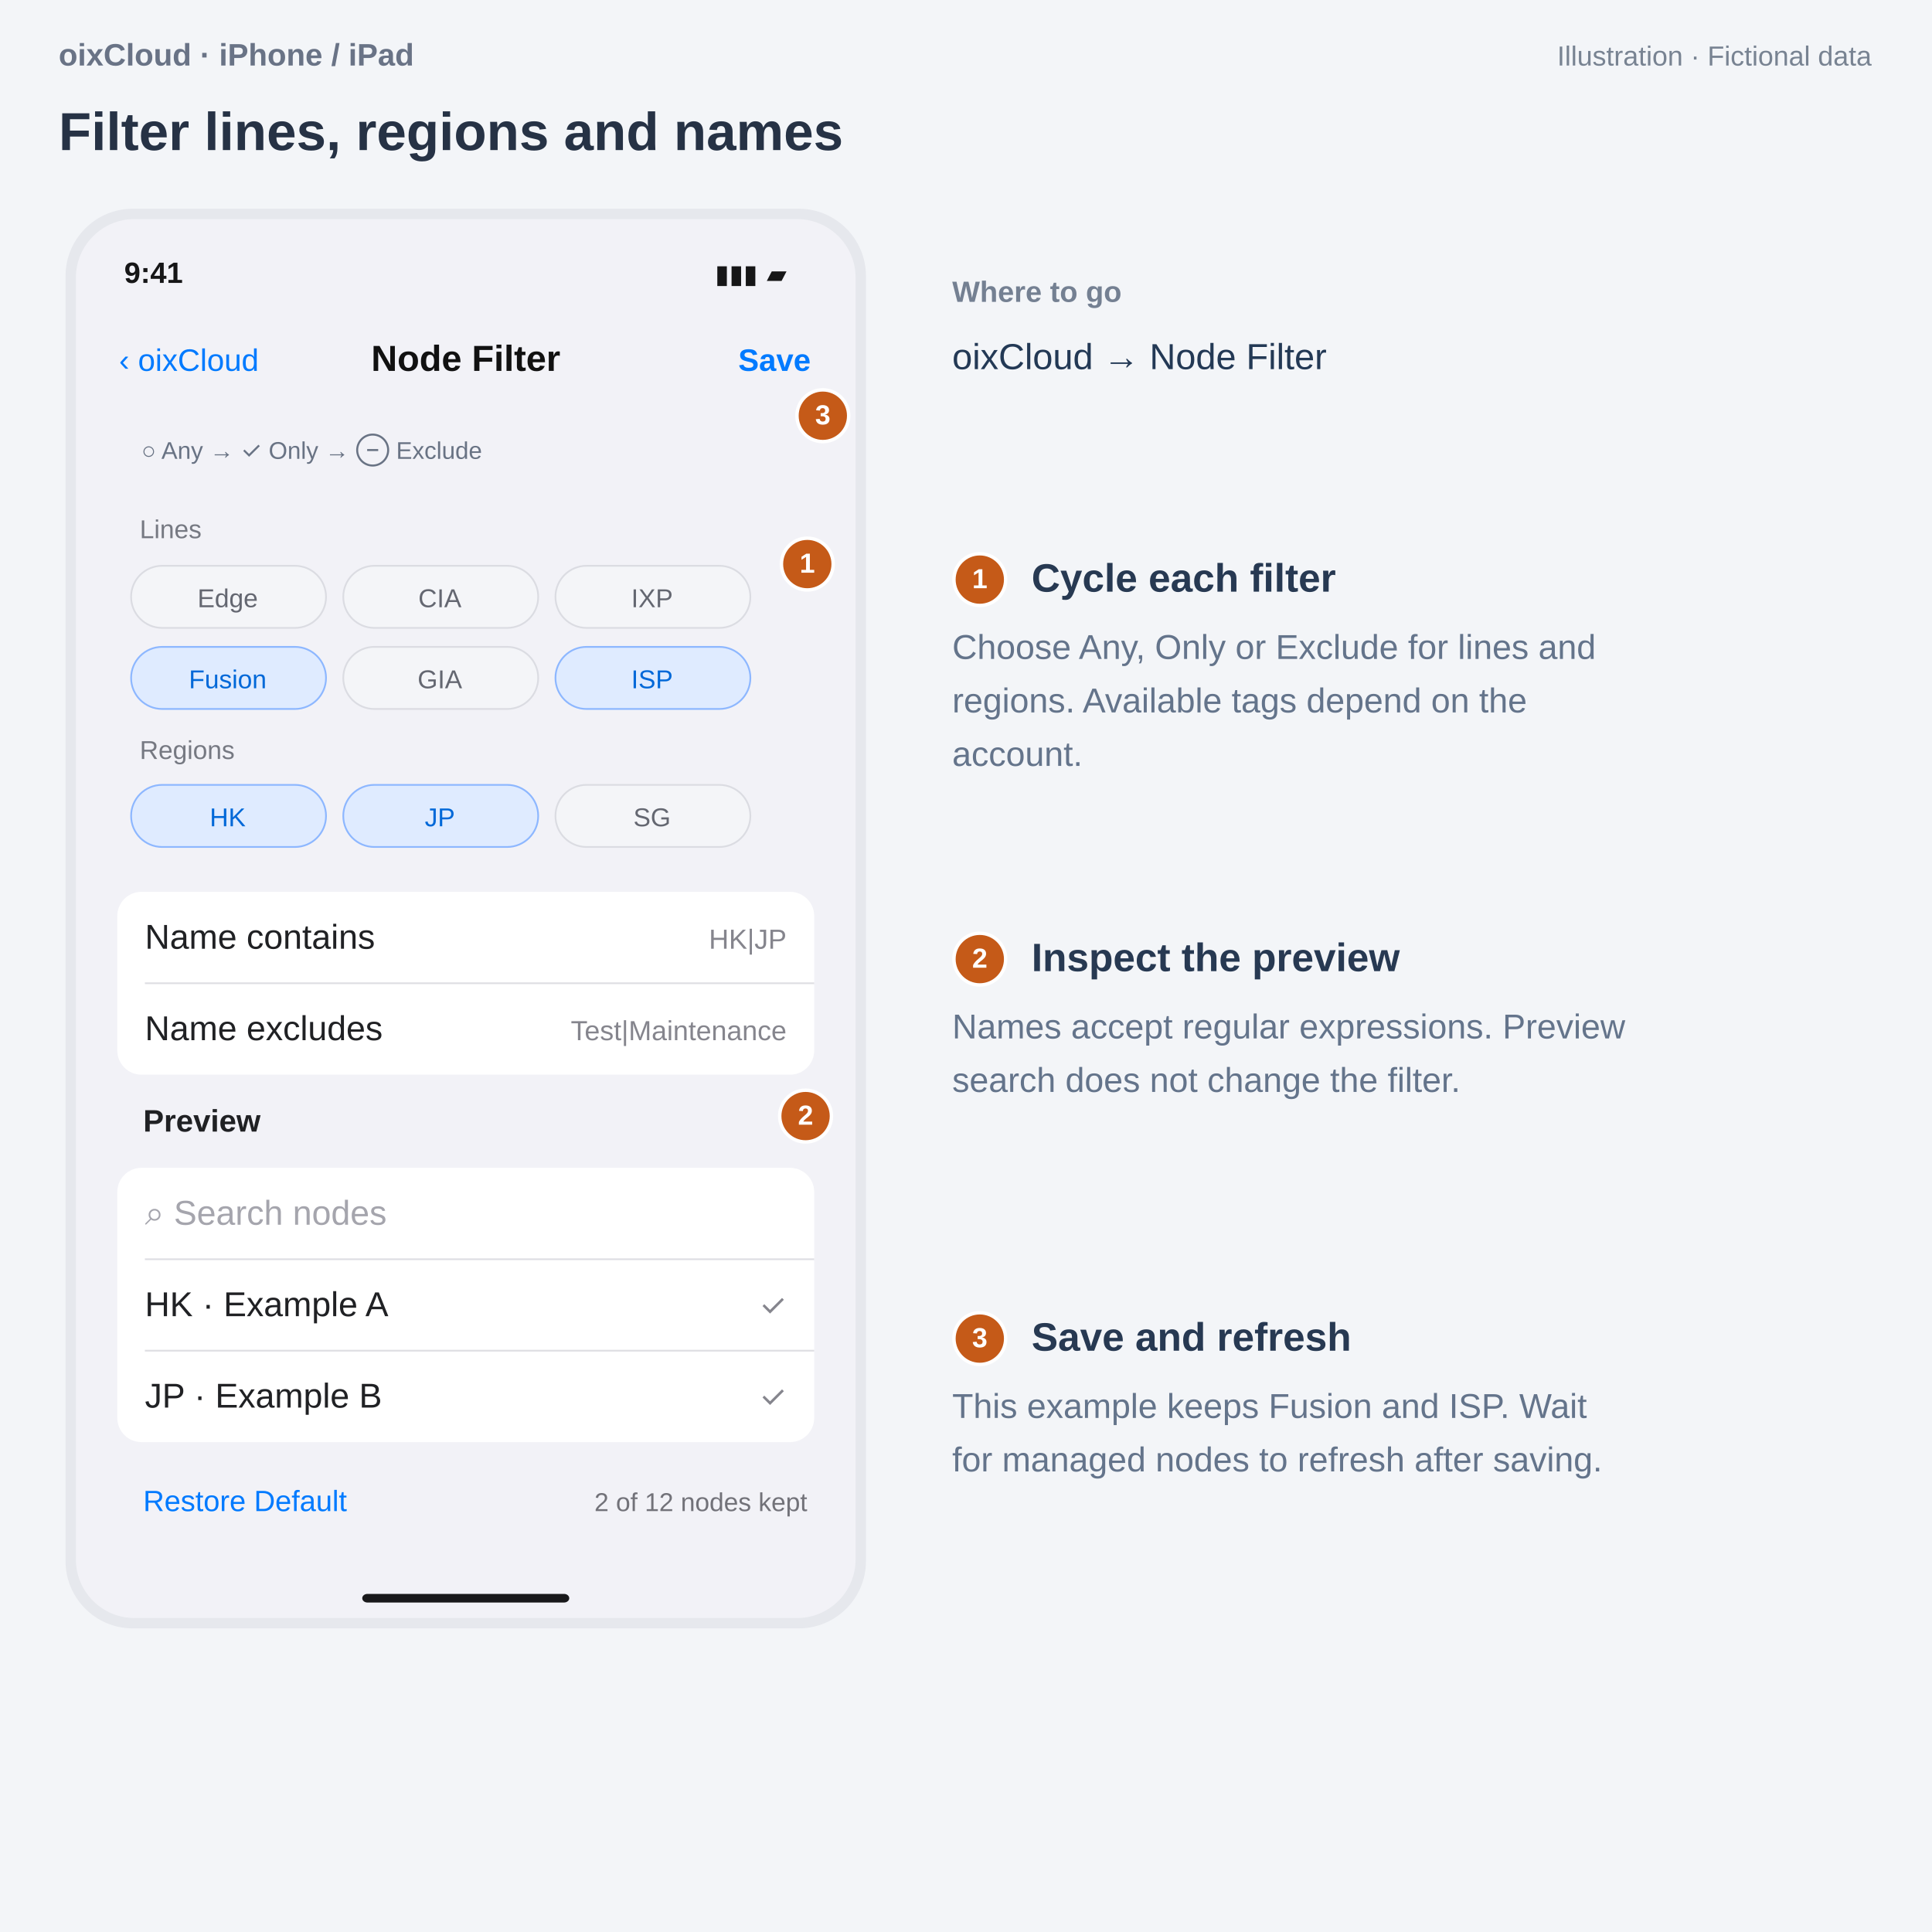
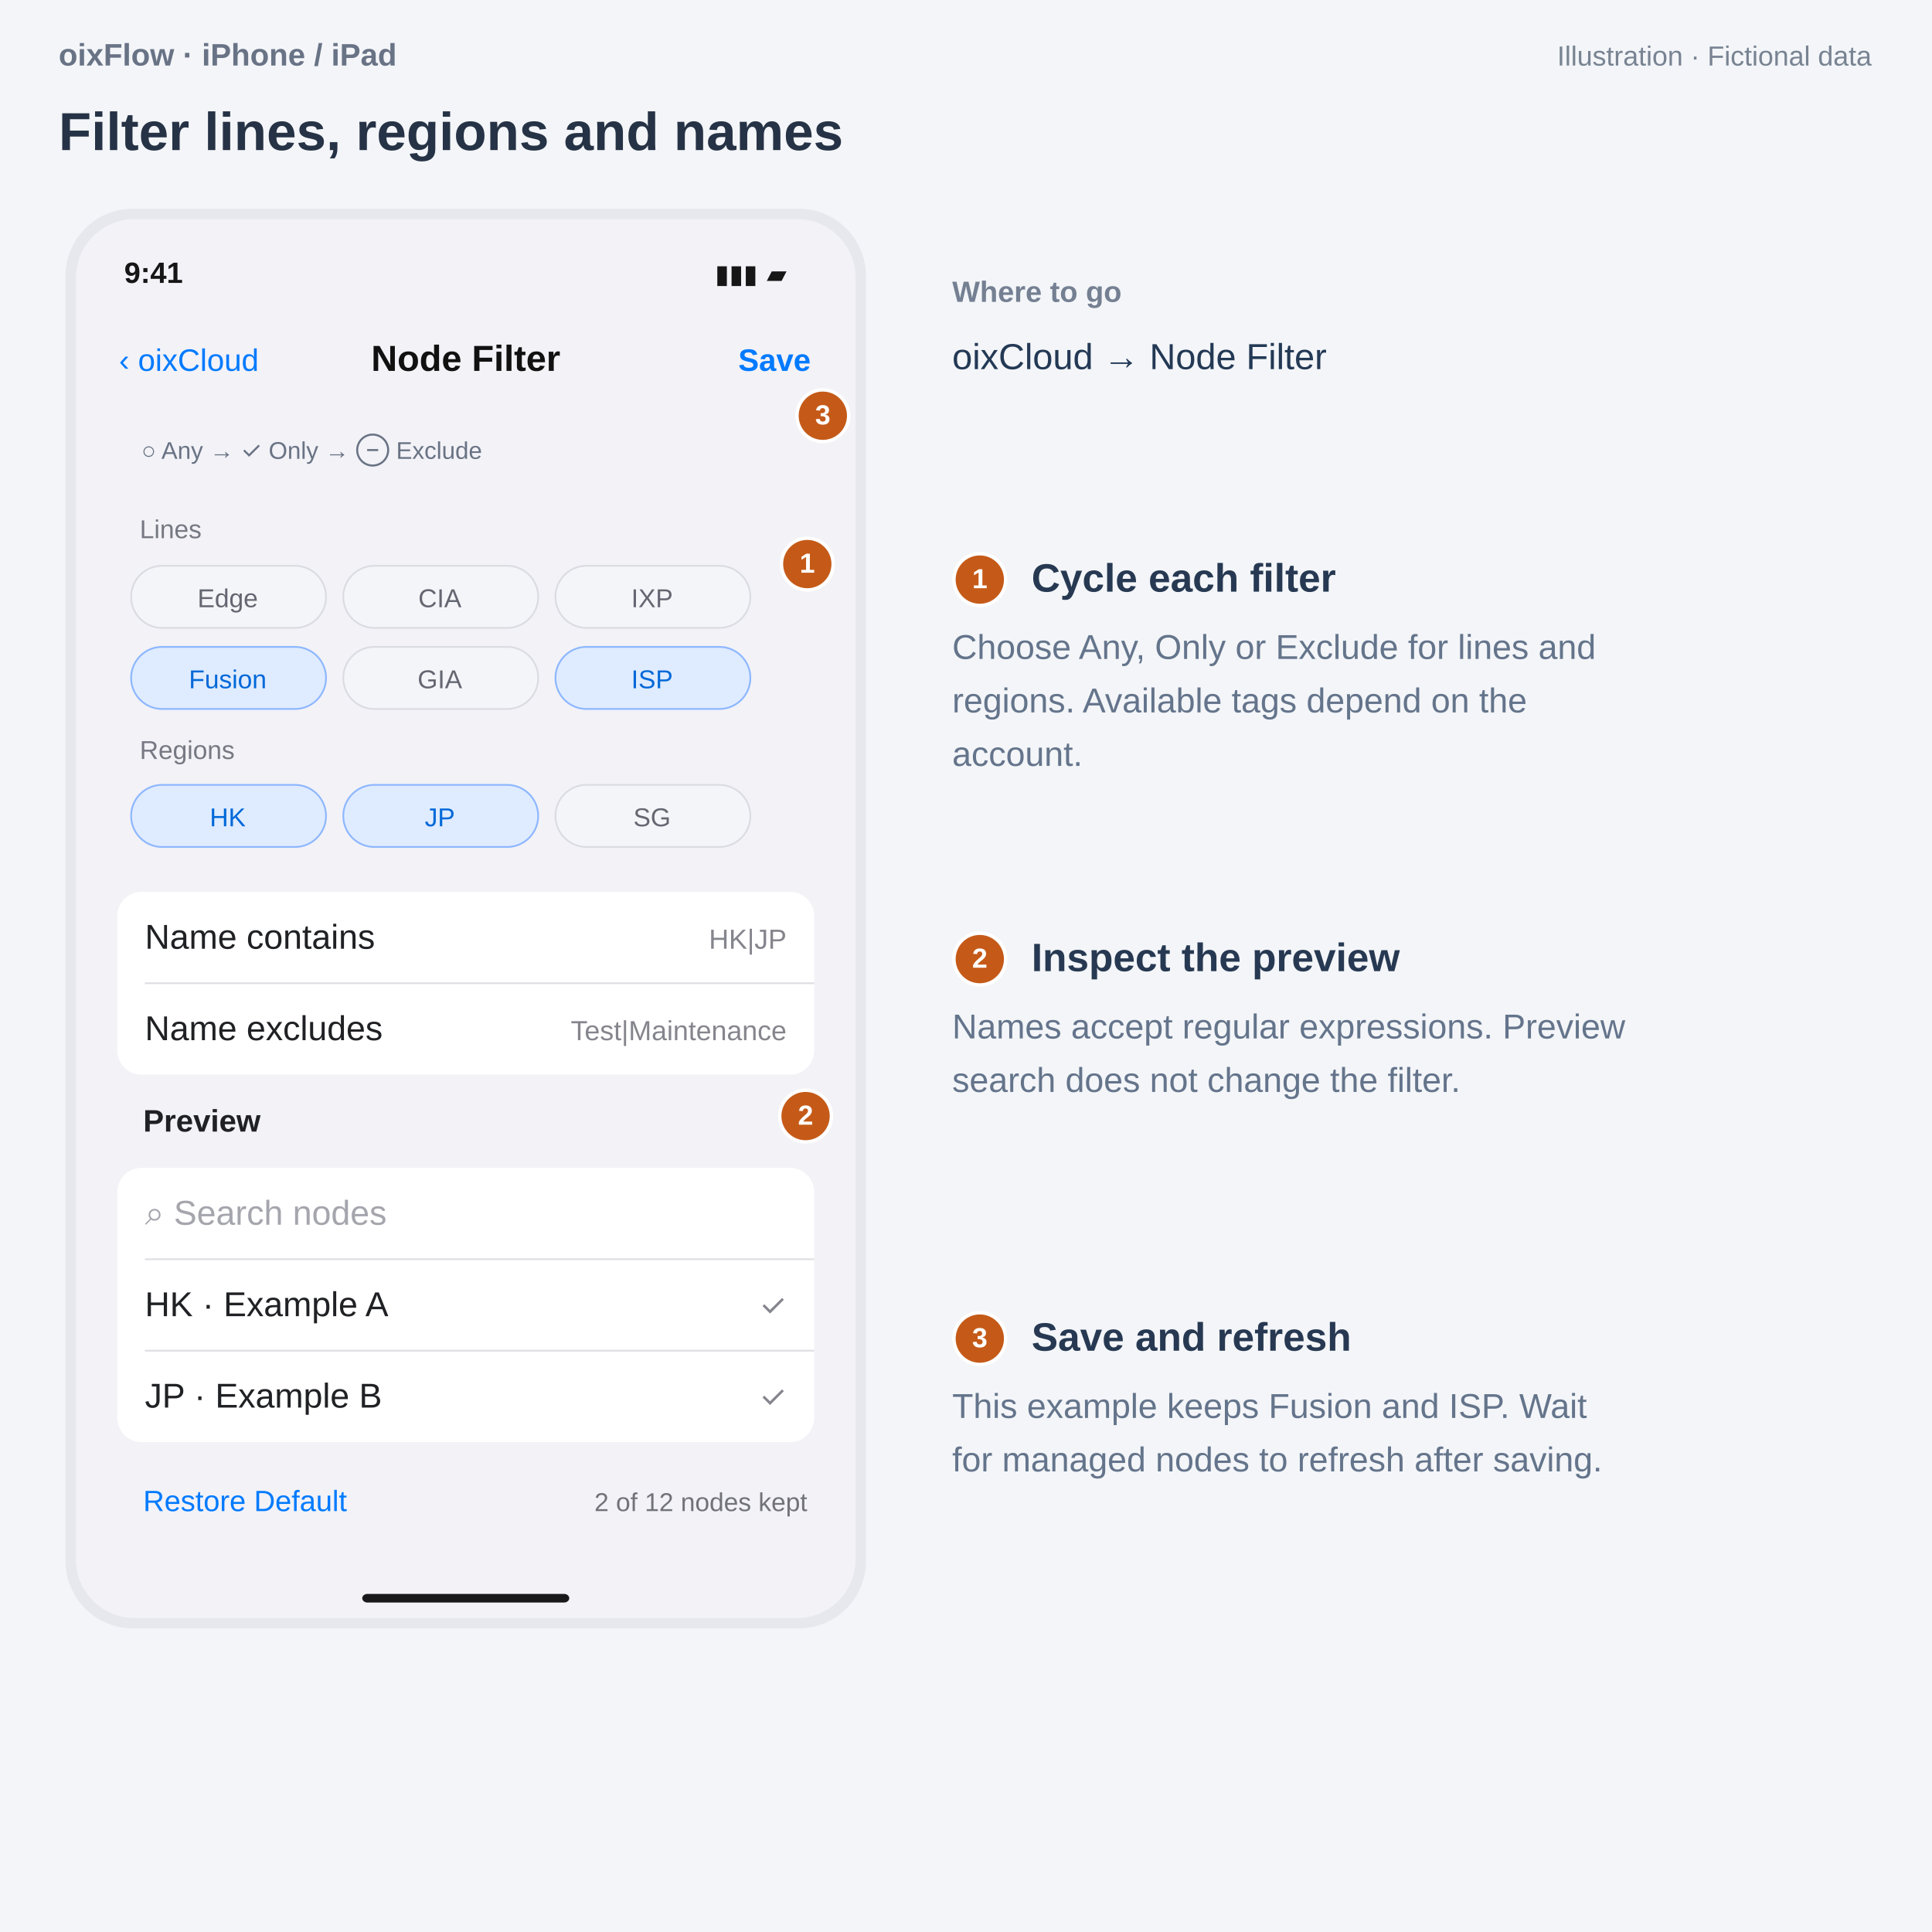
<svg xmlns="http://www.w3.org/2000/svg" width="1120" height="1120" viewBox="0 0 1120 1120" role="img" aria-labelledby="title desc">
  <g font-family="-apple-system,BlinkMacSystemFont,'PingFang SC','Segoe UI',Arial,sans-serif">
    <rect x="0" y="0" width="1120" height="1120" rx="0" fill="#f3f5f8" stroke="none" />
-     <text x="34" y="38" font-size="18" fill="#697386" font-weight="600" text-anchor="start">oixCloud · iPhone / iPad</text>
+     <text x="34" y="38" font-size="18" fill="#697386" font-weight="600" text-anchor="start">oixFlow · iPhone / iPad</text>
    <text x="1085" y="38" font-size="16" fill="#788392" font-weight="500" text-anchor="end">Illustration · Fictional data</text>
    <text x="34" y="87" font-size="31" fill="#263245" font-weight="700" text-anchor="start">Filter lines, regions and names</text>
    <rect x="38" y="121" width="464" height="823" rx="39" fill="#e6e8ed" stroke="none" />
    <rect x="44" y="127" width="452" height="811" rx="34" fill="#f2f2f7" stroke="none" />
    <text x="72" y="164" font-size="17" fill="#161617" font-weight="650" text-anchor="start">9:41</text>
    <text x="456" y="164" font-size="15" fill="#161617" font-weight="600" text-anchor="end">▮▮▮  ▰</text>
    <text x="69" y="215" font-size="18" fill="#007aff" font-weight="400" text-anchor="start">‹ oixCloud</text>
    <text x="270" y="215" font-size="21" fill="#111" font-weight="600" text-anchor="middle">Node Filter</text>
    <text x="470" y="215" font-size="18" fill="#007aff" font-weight="600" text-anchor="end">Save</text>
    <rect x="210" y="924" width="120" height="5" rx="3" fill="#19191b" stroke="none" />
    <circle cx="477" cy="241" r="15" fill="#c55a18" stroke="#fff" stroke-width="2" />
    <text x="477" y="246" font-size="16" fill="#fff" font-weight="700" text-anchor="middle">3</text>
    <text x="82" y="266" font-size="14" fill="#697384" font-weight="400" text-anchor="start">○ Any  →  ✓ Only  →  ⊖ Exclude</text>
    <text x="81" y="312" font-size="15" fill="#767982" font-weight="400" text-anchor="start">Lines</text>
    <rect x="76" y="328" width="113" height="36" rx="18" fill="#f4f5f8" stroke="#dbdce2" />
    <text x="132" y="352" font-size="15" fill="#646771" font-weight="500" text-anchor="middle">Edge</text>
    <rect x="199" y="328" width="113" height="36" rx="18" fill="#f4f5f8" stroke="#dbdce2" />
    <text x="255" y="352" font-size="15" fill="#646771" font-weight="500" text-anchor="middle">CIA</text>
    <rect x="322" y="328" width="113" height="36" rx="18" fill="#f4f5f8" stroke="#dbdce2" />
    <text x="378" y="352" font-size="15" fill="#646771" font-weight="500" text-anchor="middle">IXP</text>
    <rect x="76" y="375" width="113" height="36" rx="18" fill="#dfebff" stroke="#8db7ff" />
    <text x="132" y="399" font-size="15" fill="#0068d8" font-weight="500" text-anchor="middle">Fusion</text>
    <rect x="199" y="375" width="113" height="36" rx="18" fill="#f4f5f8" stroke="#dbdce2" />
    <text x="255" y="399" font-size="15" fill="#646771" font-weight="500" text-anchor="middle">GIA</text>
    <rect x="322" y="375" width="113" height="36" rx="18" fill="#dfebff" stroke="#8db7ff" />
    <text x="378" y="399" font-size="15" fill="#0068d8" font-weight="500" text-anchor="middle">ISP</text>
    <circle cx="468" cy="327" r="15" fill="#c55a18" stroke="#fff" stroke-width="2" />
    <text x="468" y="332" font-size="16" fill="#fff" font-weight="700" text-anchor="middle">1</text>
    <text x="81" y="440" font-size="15" fill="#767982" font-weight="400" text-anchor="start">Regions</text>
    <rect x="76" y="455" width="113" height="36" rx="18" fill="#dfebff" stroke="#8db7ff" />
    <text x="132" y="479" font-size="15" fill="#0068d8" font-weight="500" text-anchor="middle">HK</text>
    <rect x="199" y="455" width="113" height="36" rx="18" fill="#dfebff" stroke="#8db7ff" />
    <text x="255" y="479" font-size="15" fill="#0068d8" font-weight="500" text-anchor="middle">JP</text>
    <rect x="322" y="455" width="113" height="36" rx="18" fill="#f4f5f8" stroke="#dbdce2" />
    <text x="378" y="479" font-size="15" fill="#646771" font-weight="500" text-anchor="middle">SG</text>
    <rect x="68" y="517" width="404" height="106" rx="14" fill="#fff" stroke="none" />
    <text x="84" y="550" font-size="20" fill="#202124" font-weight="400" text-anchor="start">Name contains</text>
    <text x="456" y="550" font-size="16" fill="#85858d" font-weight="400" text-anchor="end">HK|JP</text>
    <path d="M84 570H472" stroke="#dedee3" stroke-width="1" />
    <text x="84" y="603" font-size="20" fill="#202124" font-weight="400" text-anchor="start">Name excludes</text>
    <text x="456" y="603" font-size="16" fill="#85858d" font-weight="400" text-anchor="end">Test|Maintenance</text>
    <text x="83" y="656" font-size="18" fill="#202124" font-weight="600" text-anchor="start">Preview</text>
    <circle cx="467" cy="647" r="15" fill="#c55a18" stroke="#fff" stroke-width="2" />
    <text x="467" y="652" font-size="16" fill="#fff" font-weight="700" text-anchor="middle">2</text>
    <rect x="68" y="677" width="404" height="159" rx="14" fill="#fff" stroke="none" />
    <text x="84" y="710" font-size="20" fill="#a5a5ad" font-weight="400" text-anchor="start">⌕  Search nodes</text>
    <path d="M84 730H472" stroke="#dedee3" stroke-width="1" />
    <text x="84" y="763" font-size="20" fill="#202124" font-weight="400" text-anchor="start">HK · Example A</text>
    <text x="456" y="763" font-size="18" fill="#85858d" font-weight="400" text-anchor="end">✓</text>
    <path d="M84 783H472" stroke="#dedee3" stroke-width="1" />
    <text x="84" y="816" font-size="20" fill="#202124" font-weight="400" text-anchor="start">JP · Example B</text>
    <text x="456" y="816" font-size="18" fill="#85858d" font-weight="400" text-anchor="end">✓</text>
    <text x="83" y="876" font-size="17" fill="#007aff" font-weight="400" text-anchor="start">Restore Default</text>
    <text x="468" y="876" font-size="15" fill="#727279" font-weight="400" text-anchor="end">2 of 12 nodes kept</text>
    <text x="552" y="175" font-size="17" fill="#748092" font-weight="600" text-anchor="start">Where to go</text>
    <text x="552" y="214" font-size="21" fill="#233955" font-weight="400" text-anchor="start">oixCloud → Node Filter</text>
    <circle cx="568" cy="336" r="15" fill="#c55a18" stroke="#fff" stroke-width="2" />
    <text x="568" y="341" font-size="16" fill="#fff" font-weight="700" text-anchor="middle">1</text>
    <text x="598" y="343" font-size="23" fill="#273952" font-weight="600" text-anchor="start">Cycle each filter</text>
    <text x="552" y="382" font-size="20" fill="#64748b" font-weight="400" text-anchor="start">Choose Any, Only or Exclude for lines and</text>
    <text x="552" y="413" font-size="20" fill="#64748b" font-weight="400" text-anchor="start">regions. Available tags depend on the</text>
    <text x="552" y="444" font-size="20" fill="#64748b" font-weight="400" text-anchor="start">account.</text>
    <circle cx="568" cy="556" r="15" fill="#c55a18" stroke="#fff" stroke-width="2" />
    <text x="568" y="561" font-size="16" fill="#fff" font-weight="700" text-anchor="middle">2</text>
    <text x="598" y="563" font-size="23" fill="#273952" font-weight="600" text-anchor="start">Inspect the preview</text>
    <text x="552" y="602" font-size="20" fill="#64748b" font-weight="400" text-anchor="start">Names accept regular expressions. Preview</text>
    <text x="552" y="633" font-size="20" fill="#64748b" font-weight="400" text-anchor="start">search does not change the filter.</text>
    <circle cx="568" cy="776" r="15" fill="#c55a18" stroke="#fff" stroke-width="2" />
    <text x="568" y="781" font-size="16" fill="#fff" font-weight="700" text-anchor="middle">3</text>
    <text x="598" y="783" font-size="23" fill="#273952" font-weight="600" text-anchor="start">Save and refresh</text>
    <text x="552" y="822" font-size="20" fill="#64748b" font-weight="400" text-anchor="start">This example keeps Fusion and ISP. Wait</text>
    <text x="552" y="853" font-size="20" fill="#64748b" font-weight="400" text-anchor="start">for managed nodes to refresh after saving.</text>
  </g>
</svg>
